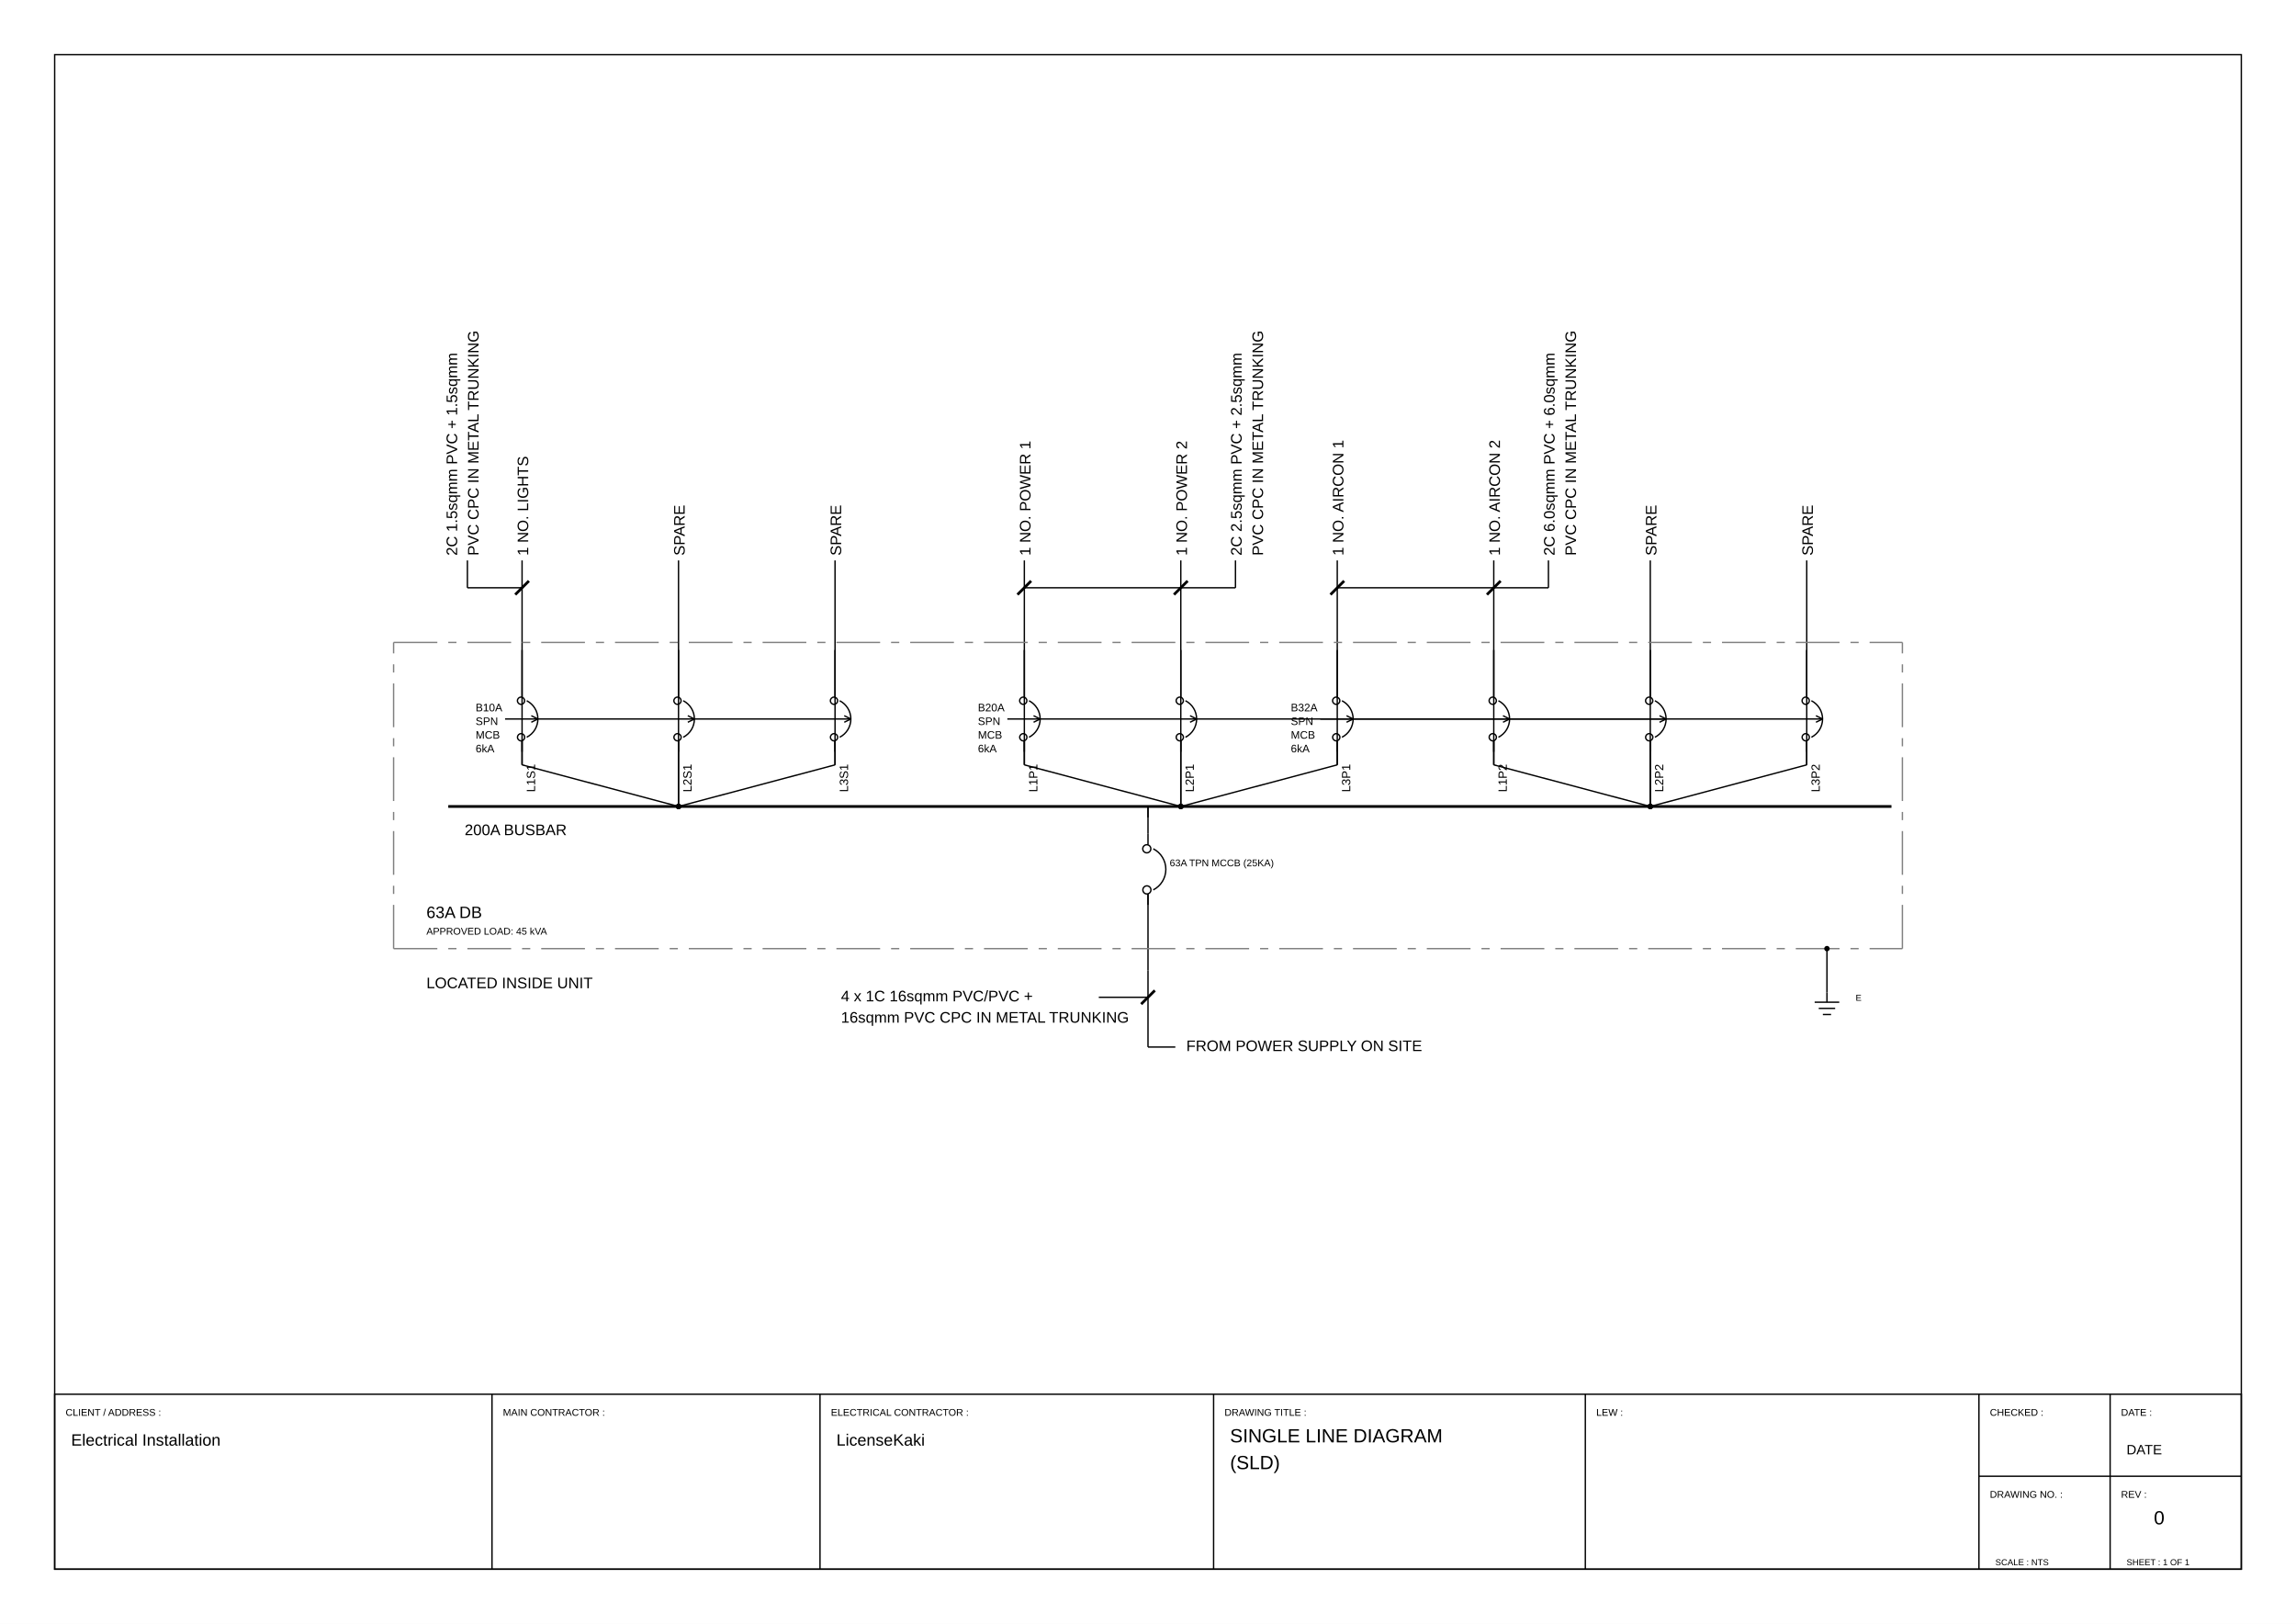
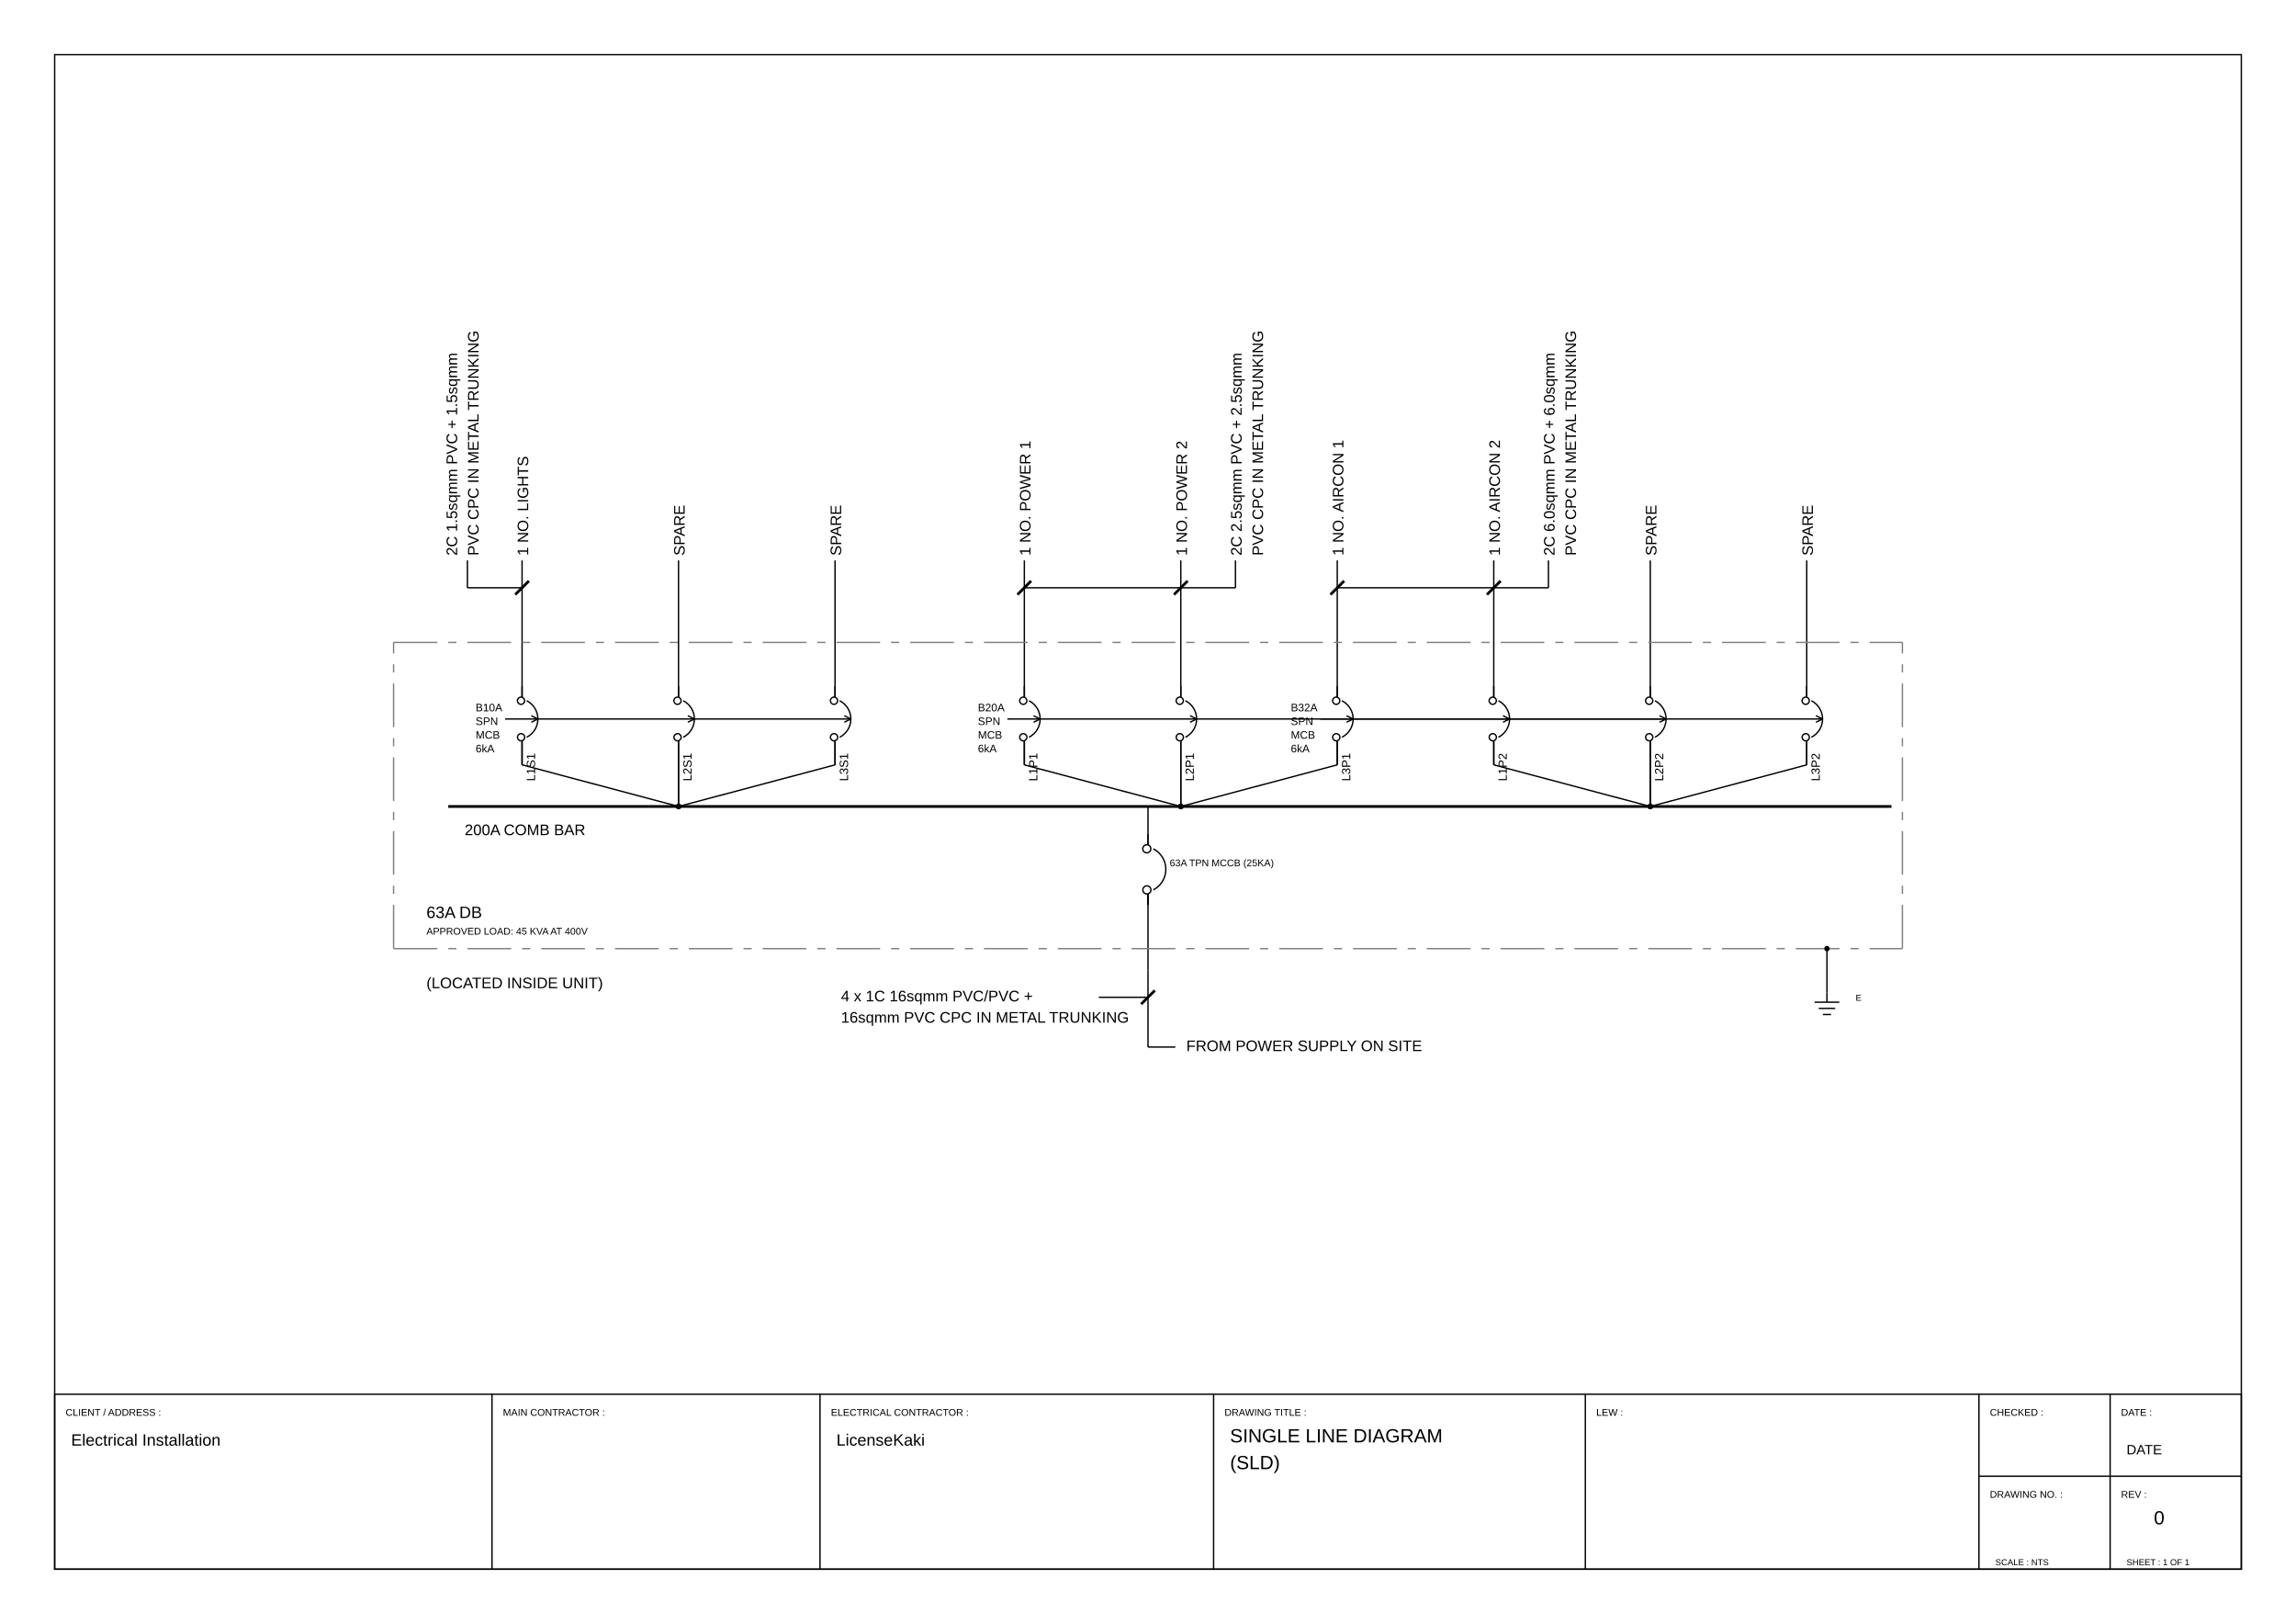
<svg xmlns="http://www.w3.org/2000/svg" viewBox="0 0 420.0 297.0" width="420.0mm" height="297.0mm">
  <rect width="420.0" height="297.0" fill="white" />
  <polygon points="10.00,287.00 410.00,287.00 410.00,10.00 10.00,10.00" stroke="#000000" stroke-width="0.25" fill="none" />
  <polygon points="10.00,287.00 410.00,287.00 410.00,255.00 10.00,255.00" stroke="#000000" stroke-width="0.25" fill="none" />
  <line x1="90.00" y1="255.00" x2="90.00" y2="287.00" stroke="#000000" stroke-width="0.25" fill="none" />
  <line x1="150.00" y1="255.00" x2="150.00" y2="287.00" stroke="#000000" stroke-width="0.25" fill="none" />
  <line x1="222.00" y1="255.00" x2="222.00" y2="287.00" stroke="#000000" stroke-width="0.25" fill="none" />
  <line x1="290.00" y1="255.00" x2="290.00" y2="287.00" stroke="#000000" stroke-width="0.25" fill="none" />
  <line x1="362.00" y1="255.00" x2="362.00" y2="287.00" stroke="#000000" stroke-width="0.25" fill="none" />
  <line x1="362.00" y1="270.00" x2="410.00" y2="270.00" stroke="#000000" stroke-width="0.25" fill="none" />
  <line x1="386.00" y1="255.00" x2="386.00" y2="287.00" stroke="#000000" stroke-width="0.25" fill="none" />
  <text x="12.00" y="258.94" font-family="Arial, Helvetica, sans-serif" font-size="1.8" fill="#000000">CLIENT / ADDRESS :</text>
  <text x="92.00" y="258.94" font-family="Arial, Helvetica, sans-serif" font-size="1.8" fill="#000000">MAIN CONTRACTOR :</text>
  <text x="152.00" y="258.94" font-family="Arial, Helvetica, sans-serif" font-size="1.8" fill="#000000">ELECTRICAL CONTRACTOR :</text>
  <text x="224.00" y="258.94" font-family="Arial, Helvetica, sans-serif" font-size="1.8" fill="#000000">DRAWING TITLE :</text>
  <text x="292.00" y="258.94" font-family="Arial, Helvetica, sans-serif" font-size="1.8" fill="#000000">LEW :</text>
  <text x="364.00" y="258.94" font-family="Arial, Helvetica, sans-serif" font-size="1.8" fill="#000000">CHECKED :</text>
  <text x="388.00" y="258.94" font-family="Arial, Helvetica, sans-serif" font-size="1.8" fill="#000000">DATE :</text>
  <text x="364.00" y="273.94" font-family="Arial, Helvetica, sans-serif" font-size="1.8" fill="#000000">DRAWING NO. :</text>
  <text x="388.00" y="273.94" font-family="Arial, Helvetica, sans-serif" font-size="1.8" fill="#000000">REV :</text>
  <text x="217.00" y="192.24" font-family="Arial, Helvetica, sans-serif" font-size="2.8" fill="#000000">FROM POWER SUPPLY ON SITE</text>
  <text x="153.84" y="183.14" font-family="Arial, Helvetica, sans-serif" font-size="2.8" fill="#000000">
    <tspan x="153.84">4 x 1C 16sqmm PVC/PVC +</tspan>
    <tspan x="153.84" dy="3.9">16sqmm PVC CPC IN METAL TRUNKING</tspan>
  </text>
  <path d="M 210.96,162.76 A 4.22,4.22 0 0,0 210.96,155.24" stroke="#000000" stroke-width="0.25" fill="none" />
  <circle cx="209.78" cy="155.24" r="0.74" stroke="#000000" stroke-width="0.25" fill="none" />
  <circle cx="209.80" cy="162.76" r="0.74" stroke="#000000" stroke-width="0.25" fill="none" />
  <line x1="210.00" y1="163.50" x2="210.00" y2="165.50" stroke="#000000" stroke-width="0.25" fill="none" />
  <line x1="210.00" y1="154.50" x2="210.00" y2="152.50" stroke="#000000" stroke-width="0.25" fill="none" />
  <text x="213.96" y="158.44" font-family="Arial, Helvetica, sans-serif" font-size="1.8" fill="#000000">63A TPN MCCB (25KA)</text>
  <line x1="82.00" y1="147.50" x2="346.00" y2="147.50" stroke="#000000" stroke-width="0.50" fill="none" />
-   <text x="85.00" y="152.74" font-family="Arial, Helvetica, sans-serif" font-size="2.8" fill="#000000">200A BUSBAR</text>
-   <text x="97.00" y="145.76" font-family="Arial, Helvetica, sans-serif" font-size="2.2" fill="#000000" transform="rotate(-90.0,97.00,144.88)">L1S1</text>
+   <text x="85.00" y="152.74" font-family="Arial, Helvetica, sans-serif" font-size="2.8" fill="#000000">200A COMB BAR</text>
+   <text x="97.00" y="143.76" font-family="Arial, Helvetica, sans-serif" font-size="2.2" fill="#000000" transform="rotate(-90.0,97.00,142.88)">L1S1</text>
  <path d="M 96.35,134.84 A 3.75,3.75 0 0,0 96.35,128.16" stroke="#000000" stroke-width="0.25" fill="none" />
  <circle cx="95.31" cy="128.16" r="0.66" stroke="#000000" stroke-width="0.25" fill="none" />
  <circle cx="95.32" cy="134.84" r="0.66" stroke="#000000" stroke-width="0.25" fill="none" />
  <line x1="95.50" y1="135.50" x2="95.50" y2="137.50" stroke="#000000" stroke-width="0.25" fill="none" />
  <line x1="95.50" y1="127.50" x2="95.50" y2="125.50" stroke="#000000" stroke-width="0.25" fill="none" />
  <line x1="92.39" y1="131.50" x2="98.39" y2="131.50" stroke="#000000" stroke-width="0.25" fill="none" />
  <line x1="98.39" y1="131.50" x2="97.19" y2="130.90" stroke="#000000" stroke-width="0.25" fill="none" />
  <line x1="98.39" y1="131.50" x2="97.19" y2="132.10" stroke="#000000" stroke-width="0.25" fill="none" />
  <text x="87.00" y="130.10" font-family="Arial, Helvetica, sans-serif" font-size="2.0" fill="#000000">B10A</text>
  <text x="87.00" y="132.60" font-family="Arial, Helvetica, sans-serif" font-size="2.0" fill="#000000">SPN</text>
  <text x="87.00" y="135.10" font-family="Arial, Helvetica, sans-serif" font-size="2.0" fill="#000000">MCB</text>
  <text x="87.00" y="137.60" font-family="Arial, Helvetica, sans-serif" font-size="2.0" fill="#000000">6kA</text>
  <text x="95.50" y="102.74" font-family="Arial, Helvetica, sans-serif" font-size="2.8" fill="#000000" transform="rotate(-90.0,95.50,101.62)">1 NO. LIGHTS</text>
-   <text x="125.62" y="145.76" font-family="Arial, Helvetica, sans-serif" font-size="2.2" fill="#000000" transform="rotate(-90.0,125.62,144.88)">L2S1</text>
+   <text x="125.62" y="143.76" font-family="Arial, Helvetica, sans-serif" font-size="2.2" fill="#000000" transform="rotate(-90.0,125.62,142.88)">L2S1</text>
  <path d="M 124.98,134.84 A 3.75,3.75 0 0,0 124.98,128.16" stroke="#000000" stroke-width="0.25" fill="none" />
  <circle cx="123.93" cy="128.16" r="0.66" stroke="#000000" stroke-width="0.25" fill="none" />
  <circle cx="123.94" cy="134.84" r="0.66" stroke="#000000" stroke-width="0.25" fill="none" />
  <line x1="124.12" y1="135.50" x2="124.12" y2="137.50" stroke="#000000" stroke-width="0.25" fill="none" />
  <line x1="124.12" y1="127.50" x2="124.12" y2="125.50" stroke="#000000" stroke-width="0.25" fill="none" />
  <line x1="98.39" y1="131.50" x2="127.02" y2="131.50" stroke="#000000" stroke-width="0.25" fill="none" />
  <line x1="127.02" y1="131.50" x2="125.82" y2="130.90" stroke="#000000" stroke-width="0.25" fill="none" />
  <line x1="127.02" y1="131.50" x2="125.82" y2="132.10" stroke="#000000" stroke-width="0.25" fill="none" />
  <text x="124.12" y="102.74" font-family="Arial, Helvetica, sans-serif" font-size="2.8" fill="#000000" transform="rotate(-90.0,124.12,101.62)">SPARE</text>
-   <text x="154.25" y="145.76" font-family="Arial, Helvetica, sans-serif" font-size="2.2" fill="#000000" transform="rotate(-90.0,154.25,144.88)">L3S1</text>
+   <text x="154.25" y="143.76" font-family="Arial, Helvetica, sans-serif" font-size="2.2" fill="#000000" transform="rotate(-90.0,154.25,142.88)">L3S1</text>
  <path d="M 153.60,134.84 A 3.75,3.75 0 0,0 153.60,128.16" stroke="#000000" stroke-width="0.25" fill="none" />
  <circle cx="152.56" cy="128.16" r="0.66" stroke="#000000" stroke-width="0.25" fill="none" />
  <circle cx="152.57" cy="134.84" r="0.66" stroke="#000000" stroke-width="0.25" fill="none" />
  <line x1="152.75" y1="135.50" x2="152.75" y2="137.50" stroke="#000000" stroke-width="0.25" fill="none" />
  <line x1="152.75" y1="127.50" x2="152.75" y2="125.50" stroke="#000000" stroke-width="0.25" fill="none" />
  <line x1="127.02" y1="131.50" x2="155.64" y2="131.50" stroke="#000000" stroke-width="0.25" fill="none" />
  <line x1="155.64" y1="131.50" x2="154.44" y2="130.90" stroke="#000000" stroke-width="0.25" fill="none" />
  <line x1="155.64" y1="131.50" x2="154.44" y2="132.10" stroke="#000000" stroke-width="0.25" fill="none" />
  <text x="152.75" y="102.74" font-family="Arial, Helvetica, sans-serif" font-size="2.8" fill="#000000" transform="rotate(-90.0,152.75,101.62)">SPARE</text>
-   <text x="188.88" y="145.76" font-family="Arial, Helvetica, sans-serif" font-size="2.2" fill="#000000" transform="rotate(-90.0,188.88,144.88)">L1P1</text>
+   <text x="188.88" y="143.76" font-family="Arial, Helvetica, sans-serif" font-size="2.2" fill="#000000" transform="rotate(-90.0,188.88,142.88)">L1P1</text>
  <path d="M 188.23,134.84 A 3.75,3.75 0 0,0 188.23,128.16" stroke="#000000" stroke-width="0.25" fill="none" />
  <circle cx="187.18" cy="128.16" r="0.66" stroke="#000000" stroke-width="0.25" fill="none" />
  <circle cx="187.19" cy="134.84" r="0.66" stroke="#000000" stroke-width="0.25" fill="none" />
  <line x1="187.38" y1="135.50" x2="187.38" y2="137.50" stroke="#000000" stroke-width="0.25" fill="none" />
  <line x1="187.38" y1="127.50" x2="187.38" y2="125.50" stroke="#000000" stroke-width="0.25" fill="none" />
  <line x1="184.27" y1="131.50" x2="190.27" y2="131.50" stroke="#000000" stroke-width="0.25" fill="none" />
  <line x1="190.27" y1="131.50" x2="189.07" y2="130.90" stroke="#000000" stroke-width="0.25" fill="none" />
  <line x1="190.27" y1="131.50" x2="189.07" y2="132.10" stroke="#000000" stroke-width="0.25" fill="none" />
  <text x="178.88" y="130.10" font-family="Arial, Helvetica, sans-serif" font-size="2.0" fill="#000000">B20A</text>
  <text x="178.88" y="132.60" font-family="Arial, Helvetica, sans-serif" font-size="2.0" fill="#000000">SPN</text>
  <text x="178.88" y="135.10" font-family="Arial, Helvetica, sans-serif" font-size="2.0" fill="#000000">MCB</text>
  <text x="178.88" y="137.60" font-family="Arial, Helvetica, sans-serif" font-size="2.0" fill="#000000">6kA</text>
  <text x="187.38" y="102.74" font-family="Arial, Helvetica, sans-serif" font-size="2.8" fill="#000000" transform="rotate(-90.0,187.38,101.62)">1 NO. POWER 1</text>
-   <text x="217.50" y="145.76" font-family="Arial, Helvetica, sans-serif" font-size="2.2" fill="#000000" transform="rotate(-90.0,217.50,144.88)">L2P1</text>
+   <text x="217.50" y="143.76" font-family="Arial, Helvetica, sans-serif" font-size="2.2" fill="#000000" transform="rotate(-90.0,217.50,142.88)">L2P1</text>
  <path d="M 216.85,134.84 A 3.75,3.75 0 0,0 216.85,128.16" stroke="#000000" stroke-width="0.25" fill="none" />
  <circle cx="215.81" cy="128.16" r="0.66" stroke="#000000" stroke-width="0.25" fill="none" />
  <circle cx="215.82" cy="134.84" r="0.66" stroke="#000000" stroke-width="0.25" fill="none" />
  <line x1="216.00" y1="135.50" x2="216.00" y2="137.50" stroke="#000000" stroke-width="0.25" fill="none" />
  <line x1="216.00" y1="127.50" x2="216.00" y2="125.50" stroke="#000000" stroke-width="0.25" fill="none" />
  <line x1="190.27" y1="131.50" x2="218.89" y2="131.50" stroke="#000000" stroke-width="0.25" fill="none" />
  <line x1="218.89" y1="131.50" x2="217.69" y2="130.90" stroke="#000000" stroke-width="0.25" fill="none" />
  <line x1="218.89" y1="131.50" x2="217.69" y2="132.10" stroke="#000000" stroke-width="0.25" fill="none" />
  <text x="216.00" y="102.74" font-family="Arial, Helvetica, sans-serif" font-size="2.8" fill="#000000" transform="rotate(-90.0,216.00,101.62)">1 NO. POWER 2</text>
-   <text x="246.12" y="145.76" font-family="Arial, Helvetica, sans-serif" font-size="2.2" fill="#000000" transform="rotate(-90.0,246.12,144.88)">L3P1</text>
+   <text x="246.12" y="143.76" font-family="Arial, Helvetica, sans-serif" font-size="2.2" fill="#000000" transform="rotate(-90.0,246.12,142.88)">L3P1</text>
  <path d="M 245.48,134.84 A 3.75,3.75 0 0,0 245.48,128.16" stroke="#000000" stroke-width="0.25" fill="none" />
  <circle cx="244.43" cy="128.16" r="0.66" stroke="#000000" stroke-width="0.25" fill="none" />
  <circle cx="244.44" cy="134.84" r="0.66" stroke="#000000" stroke-width="0.25" fill="none" />
  <line x1="244.62" y1="135.50" x2="244.62" y2="137.50" stroke="#000000" stroke-width="0.25" fill="none" />
  <line x1="244.62" y1="127.50" x2="244.62" y2="125.50" stroke="#000000" stroke-width="0.25" fill="none" />
  <line x1="241.52" y1="131.50" x2="247.52" y2="131.50" stroke="#000000" stroke-width="0.25" fill="none" />
  <line x1="247.52" y1="131.50" x2="246.32" y2="130.90" stroke="#000000" stroke-width="0.25" fill="none" />
  <line x1="247.52" y1="131.50" x2="246.32" y2="132.10" stroke="#000000" stroke-width="0.25" fill="none" />
  <text x="236.12" y="130.10" font-family="Arial, Helvetica, sans-serif" font-size="2.0" fill="#000000">B32A</text>
  <text x="236.12" y="132.60" font-family="Arial, Helvetica, sans-serif" font-size="2.0" fill="#000000">SPN</text>
  <text x="236.12" y="135.10" font-family="Arial, Helvetica, sans-serif" font-size="2.0" fill="#000000">MCB</text>
  <text x="236.12" y="137.60" font-family="Arial, Helvetica, sans-serif" font-size="2.0" fill="#000000">6kA</text>
  <text x="244.62" y="102.74" font-family="Arial, Helvetica, sans-serif" font-size="2.8" fill="#000000" transform="rotate(-90.0,244.62,101.62)">1 NO. AIRCON 1</text>
-   <text x="274.75" y="145.76" font-family="Arial, Helvetica, sans-serif" font-size="2.2" fill="#000000" transform="rotate(-90.0,274.75,144.88)">L1P2</text>
+   <text x="274.75" y="143.76" font-family="Arial, Helvetica, sans-serif" font-size="2.2" fill="#000000" transform="rotate(-90.0,274.75,142.88)">L1P2</text>
  <path d="M 274.10,134.84 A 3.75,3.75 0 0,0 274.10,128.16" stroke="#000000" stroke-width="0.25" fill="none" />
  <circle cx="273.06" cy="128.16" r="0.66" stroke="#000000" stroke-width="0.25" fill="none" />
  <circle cx="273.07" cy="134.84" r="0.66" stroke="#000000" stroke-width="0.25" fill="none" />
  <line x1="273.25" y1="135.50" x2="273.25" y2="137.50" stroke="#000000" stroke-width="0.25" fill="none" />
  <line x1="273.25" y1="127.50" x2="273.25" y2="125.50" stroke="#000000" stroke-width="0.25" fill="none" />
  <line x1="247.52" y1="131.50" x2="276.14" y2="131.50" stroke="#000000" stroke-width="0.25" fill="none" />
  <line x1="276.14" y1="131.50" x2="274.94" y2="130.90" stroke="#000000" stroke-width="0.25" fill="none" />
  <line x1="276.14" y1="131.50" x2="274.94" y2="132.10" stroke="#000000" stroke-width="0.25" fill="none" />
  <text x="273.25" y="102.74" font-family="Arial, Helvetica, sans-serif" font-size="2.8" fill="#000000" transform="rotate(-90.0,273.25,101.62)">1 NO. AIRCON 2</text>
-   <text x="303.38" y="145.76" font-family="Arial, Helvetica, sans-serif" font-size="2.2" fill="#000000" transform="rotate(-90.0,303.38,144.88)">L2P2</text>
+   <text x="303.38" y="143.76" font-family="Arial, Helvetica, sans-serif" font-size="2.2" fill="#000000" transform="rotate(-90.0,303.38,142.88)">L2P2</text>
  <path d="M 302.73,134.84 A 3.75,3.75 0 0,0 302.73,128.16" stroke="#000000" stroke-width="0.25" fill="none" />
  <circle cx="301.68" cy="128.16" r="0.66" stroke="#000000" stroke-width="0.25" fill="none" />
  <circle cx="301.69" cy="134.84" r="0.66" stroke="#000000" stroke-width="0.25" fill="none" />
  <line x1="301.88" y1="135.50" x2="301.88" y2="137.50" stroke="#000000" stroke-width="0.25" fill="none" />
  <line x1="301.88" y1="127.50" x2="301.88" y2="125.50" stroke="#000000" stroke-width="0.25" fill="none" />
  <line x1="218.89" y1="131.50" x2="304.77" y2="131.50" stroke="#000000" stroke-width="0.25" fill="none" />
  <line x1="304.77" y1="131.50" x2="303.57" y2="130.90" stroke="#000000" stroke-width="0.25" fill="none" />
  <line x1="304.77" y1="131.50" x2="303.57" y2="132.10" stroke="#000000" stroke-width="0.25" fill="none" />
  <text x="301.88" y="102.74" font-family="Arial, Helvetica, sans-serif" font-size="2.8" fill="#000000" transform="rotate(-90.0,301.88,101.62)">SPARE</text>
-   <text x="332.00" y="145.76" font-family="Arial, Helvetica, sans-serif" font-size="2.2" fill="#000000" transform="rotate(-90.0,332.00,144.88)">L3P2</text>
+   <text x="332.00" y="143.76" font-family="Arial, Helvetica, sans-serif" font-size="2.2" fill="#000000" transform="rotate(-90.0,332.00,142.88)">L3P2</text>
  <path d="M 331.35,134.84 A 3.75,3.75 0 0,0 331.35,128.16" stroke="#000000" stroke-width="0.25" fill="none" />
  <circle cx="330.31" cy="128.16" r="0.66" stroke="#000000" stroke-width="0.25" fill="none" />
  <circle cx="330.32" cy="134.84" r="0.66" stroke="#000000" stroke-width="0.25" fill="none" />
  <line x1="330.50" y1="135.50" x2="330.50" y2="137.50" stroke="#000000" stroke-width="0.25" fill="none" />
  <line x1="330.50" y1="127.50" x2="330.50" y2="125.50" stroke="#000000" stroke-width="0.25" fill="none" />
  <line x1="276.14" y1="131.50" x2="333.39" y2="131.50" stroke="#000000" stroke-width="0.25" fill="none" />
  <line x1="333.39" y1="131.50" x2="332.19" y2="130.90" stroke="#000000" stroke-width="0.25" fill="none" />
  <line x1="333.39" y1="131.50" x2="332.19" y2="132.10" stroke="#000000" stroke-width="0.25" fill="none" />
  <text x="330.50" y="102.74" font-family="Arial, Helvetica, sans-serif" font-size="2.8" fill="#000000" transform="rotate(-90.0,330.50,101.62)">SPARE</text>
  <text x="82.50" y="102.74" font-family="Arial, Helvetica, sans-serif" font-size="2.8" fill="#000000" transform="rotate(-90.0,82.50,101.62)">2C 1.5sqmm PVC + 1.5sqmm</text>
  <text x="86.42" y="102.74" font-family="Arial, Helvetica, sans-serif" font-size="2.8" fill="#000000" transform="rotate(-90.0,86.42,101.62)">PVC CPC IN METAL TRUNKING</text>
  <text x="226.00" y="102.74" font-family="Arial, Helvetica, sans-serif" font-size="2.8" fill="#000000" transform="rotate(-90.0,226.00,101.62)">2C 2.5sqmm PVC + 2.5sqmm</text>
  <text x="229.92" y="102.74" font-family="Arial, Helvetica, sans-serif" font-size="2.8" fill="#000000" transform="rotate(-90.0,229.92,101.62)">PVC CPC IN METAL TRUNKING</text>
  <text x="283.25" y="102.74" font-family="Arial, Helvetica, sans-serif" font-size="2.8" fill="#000000" transform="rotate(-90.0,283.25,101.62)">2C 6.0sqmm PVC + 6.0sqmm</text>
  <text x="287.17" y="102.74" font-family="Arial, Helvetica, sans-serif" font-size="2.8" fill="#000000" transform="rotate(-90.0,287.17,101.62)">PVC CPC IN METAL TRUNKING</text>
  <text x="78.00" y="167.90" font-family="Arial, Helvetica, sans-serif" font-size="3.0" fill="#000000">63A DB</text>
-   <text x="78.00" y="170.94" font-family="Arial, Helvetica, sans-serif" font-size="1.8" fill="#000000">APPROVED LOAD: 45 kVA</text>
-   <text x="78.00" y="180.74" font-family="Arial, Helvetica, sans-serif" font-size="2.8" fill="#000000">LOCATED INSIDE UNIT</text>
+   <text x="78.00" y="170.94" font-family="Arial, Helvetica, sans-serif" font-size="1.8" fill="#000000">APPROVED LOAD: 45 KVA AT 400V</text>
+   <text x="78.00" y="180.74" font-family="Arial, Helvetica, sans-serif" font-size="2.8" fill="#000000">(LOCATED INSIDE UNIT)</text>
  <line x1="334.20" y1="181.50" x2="334.20" y2="183.30" stroke="#000000" stroke-width="0.25" fill="none" />
  <line x1="331.95" y1="183.30" x2="336.45" y2="183.30" stroke="#000000" stroke-width="0.25" fill="none" />
  <line x1="332.70" y1="184.43" x2="335.70" y2="184.43" stroke="#000000" stroke-width="0.25" fill="none" />
  <line x1="333.45" y1="185.55" x2="334.95" y2="185.55" stroke="#000000" stroke-width="0.25" fill="none" />
  <text x="339.45" y="183.03" font-family="Arial, Helvetica, sans-serif" font-size="1.6" fill="#000000">E</text>
  <line x1="210.00" y1="191.50" x2="215.00" y2="191.50" stroke="#000000" stroke-width="0.25" fill="none" />
  <line x1="210.00" y1="191.50" x2="210.00" y2="177.50" stroke="#000000" stroke-width="0.25" fill="none" />
  <line x1="210.00" y1="182.40" x2="201.00" y2="182.40" stroke="#000000" stroke-width="0.25" fill="none" />
  <line x1="210.00" y1="177.50" x2="210.00" y2="163.50" stroke="#000000" stroke-width="0.25" fill="none" />
+   <line x1="210.00" y1="165.50" x2="210.00" y2="163.50" stroke="#000000" stroke-width="0.25" fill="none" />
+   <line x1="210.00" y1="154.50" x2="210.00" y2="152.50" stroke="#000000" stroke-width="0.25" fill="none" />
  <line x1="210.00" y1="152.50" x2="210.00" y2="147.50" stroke="#000000" stroke-width="0.25" fill="none" />
-   <line x1="210.00" y1="149.50" x2="210.00" y2="147.50" stroke="#000000" stroke-width="0.25" fill="none" />
  <line x1="95.50" y1="139.89" x2="95.50" y2="135.50" stroke="#000000" stroke-width="0.25" fill="none" />
+   <line x1="95.50" y1="127.50" x2="95.50" y2="125.50" stroke="#000000" stroke-width="0.25" fill="none" />
  <line x1="95.50" y1="125.50" x2="95.50" y2="102.50" stroke="#000000" stroke-width="0.25" fill="none" />
  <line x1="124.12" y1="147.50" x2="124.12" y2="135.50" stroke="#000000" stroke-width="0.25" fill="none" />
+   <line x1="124.12" y1="127.50" x2="124.12" y2="125.50" stroke="#000000" stroke-width="0.25" fill="none" />
  <line x1="124.12" y1="125.50" x2="124.12" y2="102.50" stroke="#000000" stroke-width="0.25" fill="none" />
  <line x1="152.75" y1="139.89" x2="152.75" y2="135.50" stroke="#000000" stroke-width="0.25" fill="none" />
+   <line x1="152.75" y1="127.50" x2="152.75" y2="125.50" stroke="#000000" stroke-width="0.25" fill="none" />
  <line x1="152.75" y1="125.50" x2="152.75" y2="102.50" stroke="#000000" stroke-width="0.25" fill="none" />
  <line x1="187.38" y1="139.89" x2="187.38" y2="135.50" stroke="#000000" stroke-width="0.25" fill="none" />
+   <line x1="187.38" y1="127.50" x2="187.38" y2="125.50" stroke="#000000" stroke-width="0.25" fill="none" />
  <line x1="187.38" y1="125.50" x2="187.38" y2="102.50" stroke="#000000" stroke-width="0.25" fill="none" />
  <line x1="216.00" y1="147.50" x2="216.00" y2="135.50" stroke="#000000" stroke-width="0.25" fill="none" />
+   <line x1="216.00" y1="127.50" x2="216.00" y2="125.50" stroke="#000000" stroke-width="0.25" fill="none" />
  <line x1="216.00" y1="125.50" x2="216.00" y2="102.50" stroke="#000000" stroke-width="0.25" fill="none" />
  <line x1="244.62" y1="139.89" x2="244.62" y2="135.50" stroke="#000000" stroke-width="0.25" fill="none" />
+   <line x1="244.62" y1="127.50" x2="244.62" y2="125.50" stroke="#000000" stroke-width="0.25" fill="none" />
  <line x1="244.62" y1="125.50" x2="244.62" y2="102.50" stroke="#000000" stroke-width="0.25" fill="none" />
  <line x1="273.25" y1="139.89" x2="273.25" y2="135.50" stroke="#000000" stroke-width="0.25" fill="none" />
+   <line x1="273.25" y1="127.50" x2="273.25" y2="125.50" stroke="#000000" stroke-width="0.25" fill="none" />
  <line x1="273.25" y1="125.50" x2="273.25" y2="102.50" stroke="#000000" stroke-width="0.25" fill="none" />
  <line x1="301.88" y1="147.50" x2="301.88" y2="135.50" stroke="#000000" stroke-width="0.25" fill="none" />
+   <line x1="301.88" y1="127.50" x2="301.88" y2="125.50" stroke="#000000" stroke-width="0.25" fill="none" />
  <line x1="301.88" y1="125.50" x2="301.88" y2="102.50" stroke="#000000" stroke-width="0.25" fill="none" />
  <line x1="330.50" y1="139.89" x2="330.50" y2="135.50" stroke="#000000" stroke-width="0.25" fill="none" />
+   <line x1="330.50" y1="127.50" x2="330.50" y2="125.50" stroke="#000000" stroke-width="0.25" fill="none" />
  <line x1="330.50" y1="125.50" x2="330.50" y2="102.50" stroke="#000000" stroke-width="0.25" fill="none" />
  <line x1="85.50" y1="107.50" x2="95.50" y2="107.50" stroke="#000000" stroke-width="0.25" fill="none" />
  <line x1="85.50" y1="107.50" x2="85.50" y2="102.50" stroke="#000000" stroke-width="0.25" fill="none" />
  <line x1="187.38" y1="107.50" x2="226.00" y2="107.50" stroke="#000000" stroke-width="0.25" fill="none" />
  <line x1="226.00" y1="107.50" x2="226.00" y2="102.50" stroke="#000000" stroke-width="0.25" fill="none" />
  <line x1="244.62" y1="107.50" x2="283.25" y2="107.50" stroke="#000000" stroke-width="0.25" fill="none" />
  <line x1="283.25" y1="107.50" x2="283.25" y2="102.50" stroke="#000000" stroke-width="0.25" fill="none" />
  <line x1="334.20" y1="173.50" x2="334.20" y2="181.50" stroke="#000000" stroke-width="0.25" fill="none" />
  <line x1="208.75" y1="183.65" x2="211.25" y2="181.15" stroke="#000000" stroke-width="0.50" fill="none" />
  <line x1="94.25" y1="108.75" x2="96.75" y2="106.25" stroke="#000000" stroke-width="0.50" fill="none" />
  <line x1="186.12" y1="108.75" x2="188.62" y2="106.25" stroke="#000000" stroke-width="0.50" fill="none" />
  <line x1="214.75" y1="108.75" x2="217.25" y2="106.25" stroke="#000000" stroke-width="0.50" fill="none" />
  <line x1="243.38" y1="108.75" x2="245.88" y2="106.25" stroke="#000000" stroke-width="0.50" fill="none" />
  <line x1="272.00" y1="108.75" x2="274.50" y2="106.25" stroke="#000000" stroke-width="0.50" fill="none" />
-   <line x1="124.12" y1="147.50" x2="124.12" y2="118.88" stroke="#000000" stroke-width="0.25" fill="none" />
+   <line x1="124.12" y1="147.50" x2="124.12" y2="137.50" stroke="#000000" stroke-width="0.25" fill="none" />
  <line x1="124.12" y1="147.50" x2="95.50" y2="139.89" stroke="#000000" stroke-width="0.25" fill="none" />
-   <line x1="95.50" y1="139.89" x2="95.50" y2="118.88" stroke="#000000" stroke-width="0.25" fill="none" />
+   <line x1="95.50" y1="139.89" x2="95.50" y2="137.50" stroke="#000000" stroke-width="0.25" fill="none" />
  <line x1="124.12" y1="147.50" x2="152.75" y2="139.89" stroke="#000000" stroke-width="0.25" fill="none" />
-   <line x1="152.75" y1="139.89" x2="152.75" y2="118.88" stroke="#000000" stroke-width="0.25" fill="none" />
-   <line x1="216.00" y1="147.50" x2="216.00" y2="118.88" stroke="#000000" stroke-width="0.25" fill="none" />
+   <line x1="152.75" y1="139.89" x2="152.75" y2="137.50" stroke="#000000" stroke-width="0.25" fill="none" />
+   <line x1="216.00" y1="147.50" x2="216.00" y2="137.50" stroke="#000000" stroke-width="0.25" fill="none" />
  <line x1="216.00" y1="147.50" x2="187.38" y2="139.89" stroke="#000000" stroke-width="0.25" fill="none" />
-   <line x1="187.38" y1="139.89" x2="187.38" y2="118.88" stroke="#000000" stroke-width="0.25" fill="none" />
+   <line x1="187.38" y1="139.89" x2="187.38" y2="137.50" stroke="#000000" stroke-width="0.25" fill="none" />
  <line x1="216.00" y1="147.50" x2="244.62" y2="139.89" stroke="#000000" stroke-width="0.25" fill="none" />
-   <line x1="244.62" y1="139.89" x2="244.62" y2="118.88" stroke="#000000" stroke-width="0.25" fill="none" />
-   <line x1="301.88" y1="147.50" x2="301.88" y2="118.88" stroke="#000000" stroke-width="0.25" fill="none" />
+   <line x1="244.62" y1="139.89" x2="244.62" y2="137.50" stroke="#000000" stroke-width="0.25" fill="none" />
+   <line x1="301.88" y1="147.50" x2="301.88" y2="137.50" stroke="#000000" stroke-width="0.25" fill="none" />
  <line x1="301.88" y1="147.50" x2="273.25" y2="139.89" stroke="#000000" stroke-width="0.25" fill="none" />
-   <line x1="273.25" y1="139.89" x2="273.25" y2="118.88" stroke="#000000" stroke-width="0.25" fill="none" />
+   <line x1="273.25" y1="139.89" x2="273.25" y2="137.50" stroke="#000000" stroke-width="0.25" fill="none" />
  <line x1="301.88" y1="147.50" x2="330.50" y2="139.89" stroke="#000000" stroke-width="0.25" fill="none" />
-   <line x1="330.50" y1="139.89" x2="330.50" y2="118.88" stroke="#000000" stroke-width="0.25" fill="none" />
+   <line x1="330.50" y1="139.89" x2="330.50" y2="137.50" stroke="#000000" stroke-width="0.25" fill="none" />
  <line x1="72.00" y1="173.50" x2="80.00" y2="173.50" stroke="#808080" stroke-width="0.25" fill="none" />
  <line x1="82.00" y1="173.50" x2="83.50" y2="173.50" stroke="#808080" stroke-width="0.25" fill="none" />
  <line x1="85.50" y1="173.50" x2="93.50" y2="173.50" stroke="#808080" stroke-width="0.25" fill="none" />
  <line x1="95.50" y1="173.50" x2="97.00" y2="173.50" stroke="#808080" stroke-width="0.25" fill="none" />
  <line x1="99.00" y1="173.50" x2="107.00" y2="173.50" stroke="#808080" stroke-width="0.25" fill="none" />
  <line x1="109.00" y1="173.50" x2="110.50" y2="173.50" stroke="#808080" stroke-width="0.25" fill="none" />
  <line x1="112.50" y1="173.50" x2="120.50" y2="173.50" stroke="#808080" stroke-width="0.25" fill="none" />
  <line x1="122.50" y1="173.50" x2="124.00" y2="173.50" stroke="#808080" stroke-width="0.25" fill="none" />
  <line x1="126.00" y1="173.50" x2="134.00" y2="173.50" stroke="#808080" stroke-width="0.25" fill="none" />
  <line x1="136.00" y1="173.50" x2="137.50" y2="173.50" stroke="#808080" stroke-width="0.25" fill="none" />
  <line x1="139.50" y1="173.50" x2="147.50" y2="173.50" stroke="#808080" stroke-width="0.25" fill="none" />
  <line x1="149.50" y1="173.50" x2="151.00" y2="173.50" stroke="#808080" stroke-width="0.25" fill="none" />
  <line x1="153.00" y1="173.50" x2="161.00" y2="173.50" stroke="#808080" stroke-width="0.25" fill="none" />
  <line x1="163.00" y1="173.50" x2="164.50" y2="173.50" stroke="#808080" stroke-width="0.25" fill="none" />
  <line x1="166.50" y1="173.50" x2="174.50" y2="173.50" stroke="#808080" stroke-width="0.25" fill="none" />
  <line x1="176.50" y1="173.50" x2="178.00" y2="173.50" stroke="#808080" stroke-width="0.25" fill="none" />
  <line x1="180.00" y1="173.50" x2="188.00" y2="173.50" stroke="#808080" stroke-width="0.25" fill="none" />
  <line x1="190.00" y1="173.50" x2="191.50" y2="173.50" stroke="#808080" stroke-width="0.25" fill="none" />
  <line x1="193.50" y1="173.50" x2="201.50" y2="173.50" stroke="#808080" stroke-width="0.25" fill="none" />
  <line x1="203.50" y1="173.50" x2="205.00" y2="173.50" stroke="#808080" stroke-width="0.25" fill="none" />
  <line x1="207.00" y1="173.50" x2="215.00" y2="173.50" stroke="#808080" stroke-width="0.25" fill="none" />
  <line x1="217.00" y1="173.50" x2="218.50" y2="173.50" stroke="#808080" stroke-width="0.25" fill="none" />
  <line x1="220.50" y1="173.50" x2="228.50" y2="173.50" stroke="#808080" stroke-width="0.25" fill="none" />
  <line x1="230.50" y1="173.50" x2="232.00" y2="173.50" stroke="#808080" stroke-width="0.25" fill="none" />
  <line x1="234.00" y1="173.50" x2="242.00" y2="173.50" stroke="#808080" stroke-width="0.25" fill="none" />
  <line x1="244.00" y1="173.50" x2="245.50" y2="173.50" stroke="#808080" stroke-width="0.25" fill="none" />
  <line x1="247.50" y1="173.50" x2="255.50" y2="173.50" stroke="#808080" stroke-width="0.25" fill="none" />
  <line x1="257.50" y1="173.50" x2="259.00" y2="173.50" stroke="#808080" stroke-width="0.25" fill="none" />
  <line x1="261.00" y1="173.50" x2="269.00" y2="173.50" stroke="#808080" stroke-width="0.25" fill="none" />
  <line x1="271.00" y1="173.50" x2="272.50" y2="173.50" stroke="#808080" stroke-width="0.25" fill="none" />
  <line x1="274.50" y1="173.50" x2="282.50" y2="173.50" stroke="#808080" stroke-width="0.25" fill="none" />
  <line x1="284.50" y1="173.50" x2="286.00" y2="173.50" stroke="#808080" stroke-width="0.25" fill="none" />
  <line x1="288.00" y1="173.50" x2="296.00" y2="173.50" stroke="#808080" stroke-width="0.25" fill="none" />
  <line x1="298.00" y1="173.50" x2="299.50" y2="173.50" stroke="#808080" stroke-width="0.25" fill="none" />
  <line x1="301.50" y1="173.50" x2="309.50" y2="173.50" stroke="#808080" stroke-width="0.25" fill="none" />
  <line x1="311.50" y1="173.50" x2="313.00" y2="173.50" stroke="#808080" stroke-width="0.25" fill="none" />
  <line x1="315.00" y1="173.50" x2="323.00" y2="173.50" stroke="#808080" stroke-width="0.25" fill="none" />
  <line x1="325.00" y1="173.50" x2="326.50" y2="173.50" stroke="#808080" stroke-width="0.25" fill="none" />
  <line x1="328.50" y1="173.50" x2="336.50" y2="173.50" stroke="#808080" stroke-width="0.25" fill="none" />
  <line x1="338.50" y1="173.50" x2="340.00" y2="173.50" stroke="#808080" stroke-width="0.25" fill="none" />
  <line x1="342.00" y1="173.50" x2="348.00" y2="173.50" stroke="#808080" stroke-width="0.25" fill="none" />
  <line x1="72.00" y1="117.50" x2="80.00" y2="117.50" stroke="#808080" stroke-width="0.25" fill="none" />
  <line x1="82.00" y1="117.50" x2="83.50" y2="117.50" stroke="#808080" stroke-width="0.25" fill="none" />
  <line x1="85.50" y1="117.50" x2="93.50" y2="117.50" stroke="#808080" stroke-width="0.25" fill="none" />
  <line x1="95.50" y1="117.50" x2="97.00" y2="117.50" stroke="#808080" stroke-width="0.25" fill="none" />
  <line x1="99.00" y1="117.50" x2="107.00" y2="117.50" stroke="#808080" stroke-width="0.25" fill="none" />
  <line x1="109.00" y1="117.50" x2="110.50" y2="117.50" stroke="#808080" stroke-width="0.25" fill="none" />
  <line x1="112.50" y1="117.50" x2="120.50" y2="117.50" stroke="#808080" stroke-width="0.25" fill="none" />
  <line x1="122.50" y1="117.50" x2="124.00" y2="117.50" stroke="#808080" stroke-width="0.25" fill="none" />
  <line x1="126.00" y1="117.50" x2="134.00" y2="117.50" stroke="#808080" stroke-width="0.25" fill="none" />
  <line x1="136.00" y1="117.50" x2="137.50" y2="117.50" stroke="#808080" stroke-width="0.25" fill="none" />
  <line x1="139.50" y1="117.50" x2="147.50" y2="117.50" stroke="#808080" stroke-width="0.25" fill="none" />
  <line x1="149.50" y1="117.50" x2="151.00" y2="117.50" stroke="#808080" stroke-width="0.25" fill="none" />
  <line x1="153.00" y1="117.50" x2="161.00" y2="117.50" stroke="#808080" stroke-width="0.25" fill="none" />
  <line x1="163.00" y1="117.50" x2="164.50" y2="117.50" stroke="#808080" stroke-width="0.25" fill="none" />
  <line x1="166.50" y1="117.50" x2="174.50" y2="117.50" stroke="#808080" stroke-width="0.25" fill="none" />
  <line x1="176.50" y1="117.50" x2="178.00" y2="117.50" stroke="#808080" stroke-width="0.25" fill="none" />
  <line x1="180.00" y1="117.50" x2="188.00" y2="117.50" stroke="#808080" stroke-width="0.25" fill="none" />
  <line x1="190.00" y1="117.50" x2="191.50" y2="117.50" stroke="#808080" stroke-width="0.25" fill="none" />
  <line x1="193.50" y1="117.50" x2="201.50" y2="117.50" stroke="#808080" stroke-width="0.25" fill="none" />
  <line x1="203.50" y1="117.50" x2="205.00" y2="117.50" stroke="#808080" stroke-width="0.25" fill="none" />
  <line x1="207.00" y1="117.50" x2="215.00" y2="117.50" stroke="#808080" stroke-width="0.25" fill="none" />
  <line x1="217.00" y1="117.50" x2="218.50" y2="117.50" stroke="#808080" stroke-width="0.25" fill="none" />
  <line x1="220.50" y1="117.50" x2="228.50" y2="117.50" stroke="#808080" stroke-width="0.25" fill="none" />
  <line x1="230.50" y1="117.50" x2="232.00" y2="117.50" stroke="#808080" stroke-width="0.25" fill="none" />
  <line x1="234.00" y1="117.50" x2="242.00" y2="117.50" stroke="#808080" stroke-width="0.25" fill="none" />
  <line x1="244.00" y1="117.50" x2="245.50" y2="117.50" stroke="#808080" stroke-width="0.25" fill="none" />
  <line x1="247.50" y1="117.50" x2="255.50" y2="117.50" stroke="#808080" stroke-width="0.25" fill="none" />
  <line x1="257.50" y1="117.50" x2="259.00" y2="117.50" stroke="#808080" stroke-width="0.25" fill="none" />
  <line x1="261.00" y1="117.50" x2="269.00" y2="117.50" stroke="#808080" stroke-width="0.25" fill="none" />
  <line x1="271.00" y1="117.50" x2="272.50" y2="117.50" stroke="#808080" stroke-width="0.25" fill="none" />
  <line x1="274.50" y1="117.50" x2="282.50" y2="117.50" stroke="#808080" stroke-width="0.25" fill="none" />
  <line x1="284.50" y1="117.50" x2="286.00" y2="117.50" stroke="#808080" stroke-width="0.25" fill="none" />
  <line x1="288.00" y1="117.50" x2="296.00" y2="117.50" stroke="#808080" stroke-width="0.25" fill="none" />
  <line x1="298.00" y1="117.50" x2="299.50" y2="117.50" stroke="#808080" stroke-width="0.25" fill="none" />
  <line x1="301.50" y1="117.50" x2="309.50" y2="117.50" stroke="#808080" stroke-width="0.25" fill="none" />
  <line x1="311.50" y1="117.50" x2="313.00" y2="117.50" stroke="#808080" stroke-width="0.25" fill="none" />
  <line x1="315.00" y1="117.50" x2="323.00" y2="117.50" stroke="#808080" stroke-width="0.25" fill="none" />
  <line x1="325.00" y1="117.50" x2="326.50" y2="117.50" stroke="#808080" stroke-width="0.25" fill="none" />
  <line x1="328.50" y1="117.50" x2="336.50" y2="117.50" stroke="#808080" stroke-width="0.25" fill="none" />
  <line x1="338.50" y1="117.50" x2="340.00" y2="117.50" stroke="#808080" stroke-width="0.25" fill="none" />
  <line x1="342.00" y1="117.50" x2="348.00" y2="117.50" stroke="#808080" stroke-width="0.25" fill="none" />
  <line x1="72.00" y1="173.50" x2="72.00" y2="165.50" stroke="#808080" stroke-width="0.25" fill="none" />
  <line x1="72.00" y1="163.50" x2="72.00" y2="162.00" stroke="#808080" stroke-width="0.25" fill="none" />
  <line x1="72.00" y1="160.00" x2="72.00" y2="152.00" stroke="#808080" stroke-width="0.25" fill="none" />
  <line x1="72.00" y1="150.00" x2="72.00" y2="148.50" stroke="#808080" stroke-width="0.25" fill="none" />
  <line x1="72.00" y1="146.50" x2="72.00" y2="138.50" stroke="#808080" stroke-width="0.25" fill="none" />
  <line x1="72.00" y1="136.50" x2="72.00" y2="135.00" stroke="#808080" stroke-width="0.25" fill="none" />
  <line x1="72.00" y1="133.00" x2="72.00" y2="125.00" stroke="#808080" stroke-width="0.25" fill="none" />
  <line x1="72.00" y1="123.00" x2="72.00" y2="121.50" stroke="#808080" stroke-width="0.25" fill="none" />
  <line x1="72.00" y1="119.50" x2="72.00" y2="117.50" stroke="#808080" stroke-width="0.25" fill="none" />
  <line x1="348.00" y1="173.50" x2="348.00" y2="165.50" stroke="#808080" stroke-width="0.25" fill="none" />
  <line x1="348.00" y1="163.50" x2="348.00" y2="162.00" stroke="#808080" stroke-width="0.25" fill="none" />
  <line x1="348.00" y1="160.00" x2="348.00" y2="152.00" stroke="#808080" stroke-width="0.25" fill="none" />
  <line x1="348.00" y1="150.00" x2="348.00" y2="148.50" stroke="#808080" stroke-width="0.25" fill="none" />
  <line x1="348.00" y1="146.50" x2="348.00" y2="138.50" stroke="#808080" stroke-width="0.25" fill="none" />
  <line x1="348.00" y1="136.50" x2="348.00" y2="135.00" stroke="#808080" stroke-width="0.25" fill="none" />
  <line x1="348.00" y1="133.00" x2="348.00" y2="125.00" stroke="#808080" stroke-width="0.25" fill="none" />
  <line x1="348.00" y1="123.00" x2="348.00" y2="121.50" stroke="#808080" stroke-width="0.25" fill="none" />
  <line x1="348.00" y1="119.50" x2="348.00" y2="117.50" stroke="#808080" stroke-width="0.25" fill="none" />
  <circle cx="124.12" cy="147.50" r="0.50" fill="rgb(0,0,0)" stroke="none" />
  <circle cx="124.12" cy="147.50" r="0.50" fill="rgb(0,0,0)" stroke="none" />
  <circle cx="124.12" cy="147.50" r="0.50" fill="rgb(0,0,0)" stroke="none" />
  <circle cx="216.00" cy="147.50" r="0.50" fill="rgb(0,0,0)" stroke="none" />
  <circle cx="216.00" cy="147.50" r="0.50" fill="rgb(0,0,0)" stroke="none" />
  <circle cx="216.00" cy="147.50" r="0.50" fill="rgb(0,0,0)" stroke="none" />
  <circle cx="301.88" cy="147.50" r="0.50" fill="rgb(0,0,0)" stroke="none" />
  <circle cx="301.88" cy="147.50" r="0.50" fill="rgb(0,0,0)" stroke="none" />
  <circle cx="301.88" cy="147.50" r="0.50" fill="rgb(0,0,0)" stroke="none" />
  <circle cx="334.20" cy="173.50" r="0.50" fill="rgb(0,0,0)" stroke="none" />
  <text x="13.00" y="264.40" font-family="Arial, Helvetica, sans-serif" font-size="3.0" fill="#000000">Electrical Installation</text>
  <text x="153.00" y="264.40" font-family="Arial, Helvetica, sans-serif" font-size="3.0" fill="#000000">LicenseKaki</text>
  <text x="225.00" y="263.80" font-family="Arial, Helvetica, sans-serif" font-size="3.5" fill="#000000">
    <tspan x="225.00">SINGLE LINE DIAGRAM</tspan>
    <tspan x="225.00" dy="4.9">(SLD)</tspan>
  </text>
  <text x="389.00" y="266.00" font-family="Arial, Helvetica, sans-serif" font-size="2.5" fill="#000000">DATE</text>
  <text x="365.00" y="278.00" font-family="Arial, Helvetica, sans-serif" font-size="2.5" fill="#000000" />
  <text x="394.00" y="278.80" font-family="Arial, Helvetica, sans-serif" font-size="3.5" fill="#000000">0</text>
  <text x="365.00" y="286.28" font-family="Arial, Helvetica, sans-serif" font-size="1.6" fill="#000000">SCALE : NTS</text>
  <text x="389.00" y="286.28" font-family="Arial, Helvetica, sans-serif" font-size="1.6" fill="#000000">SHEET : 1 OF 1</text>
</svg>
